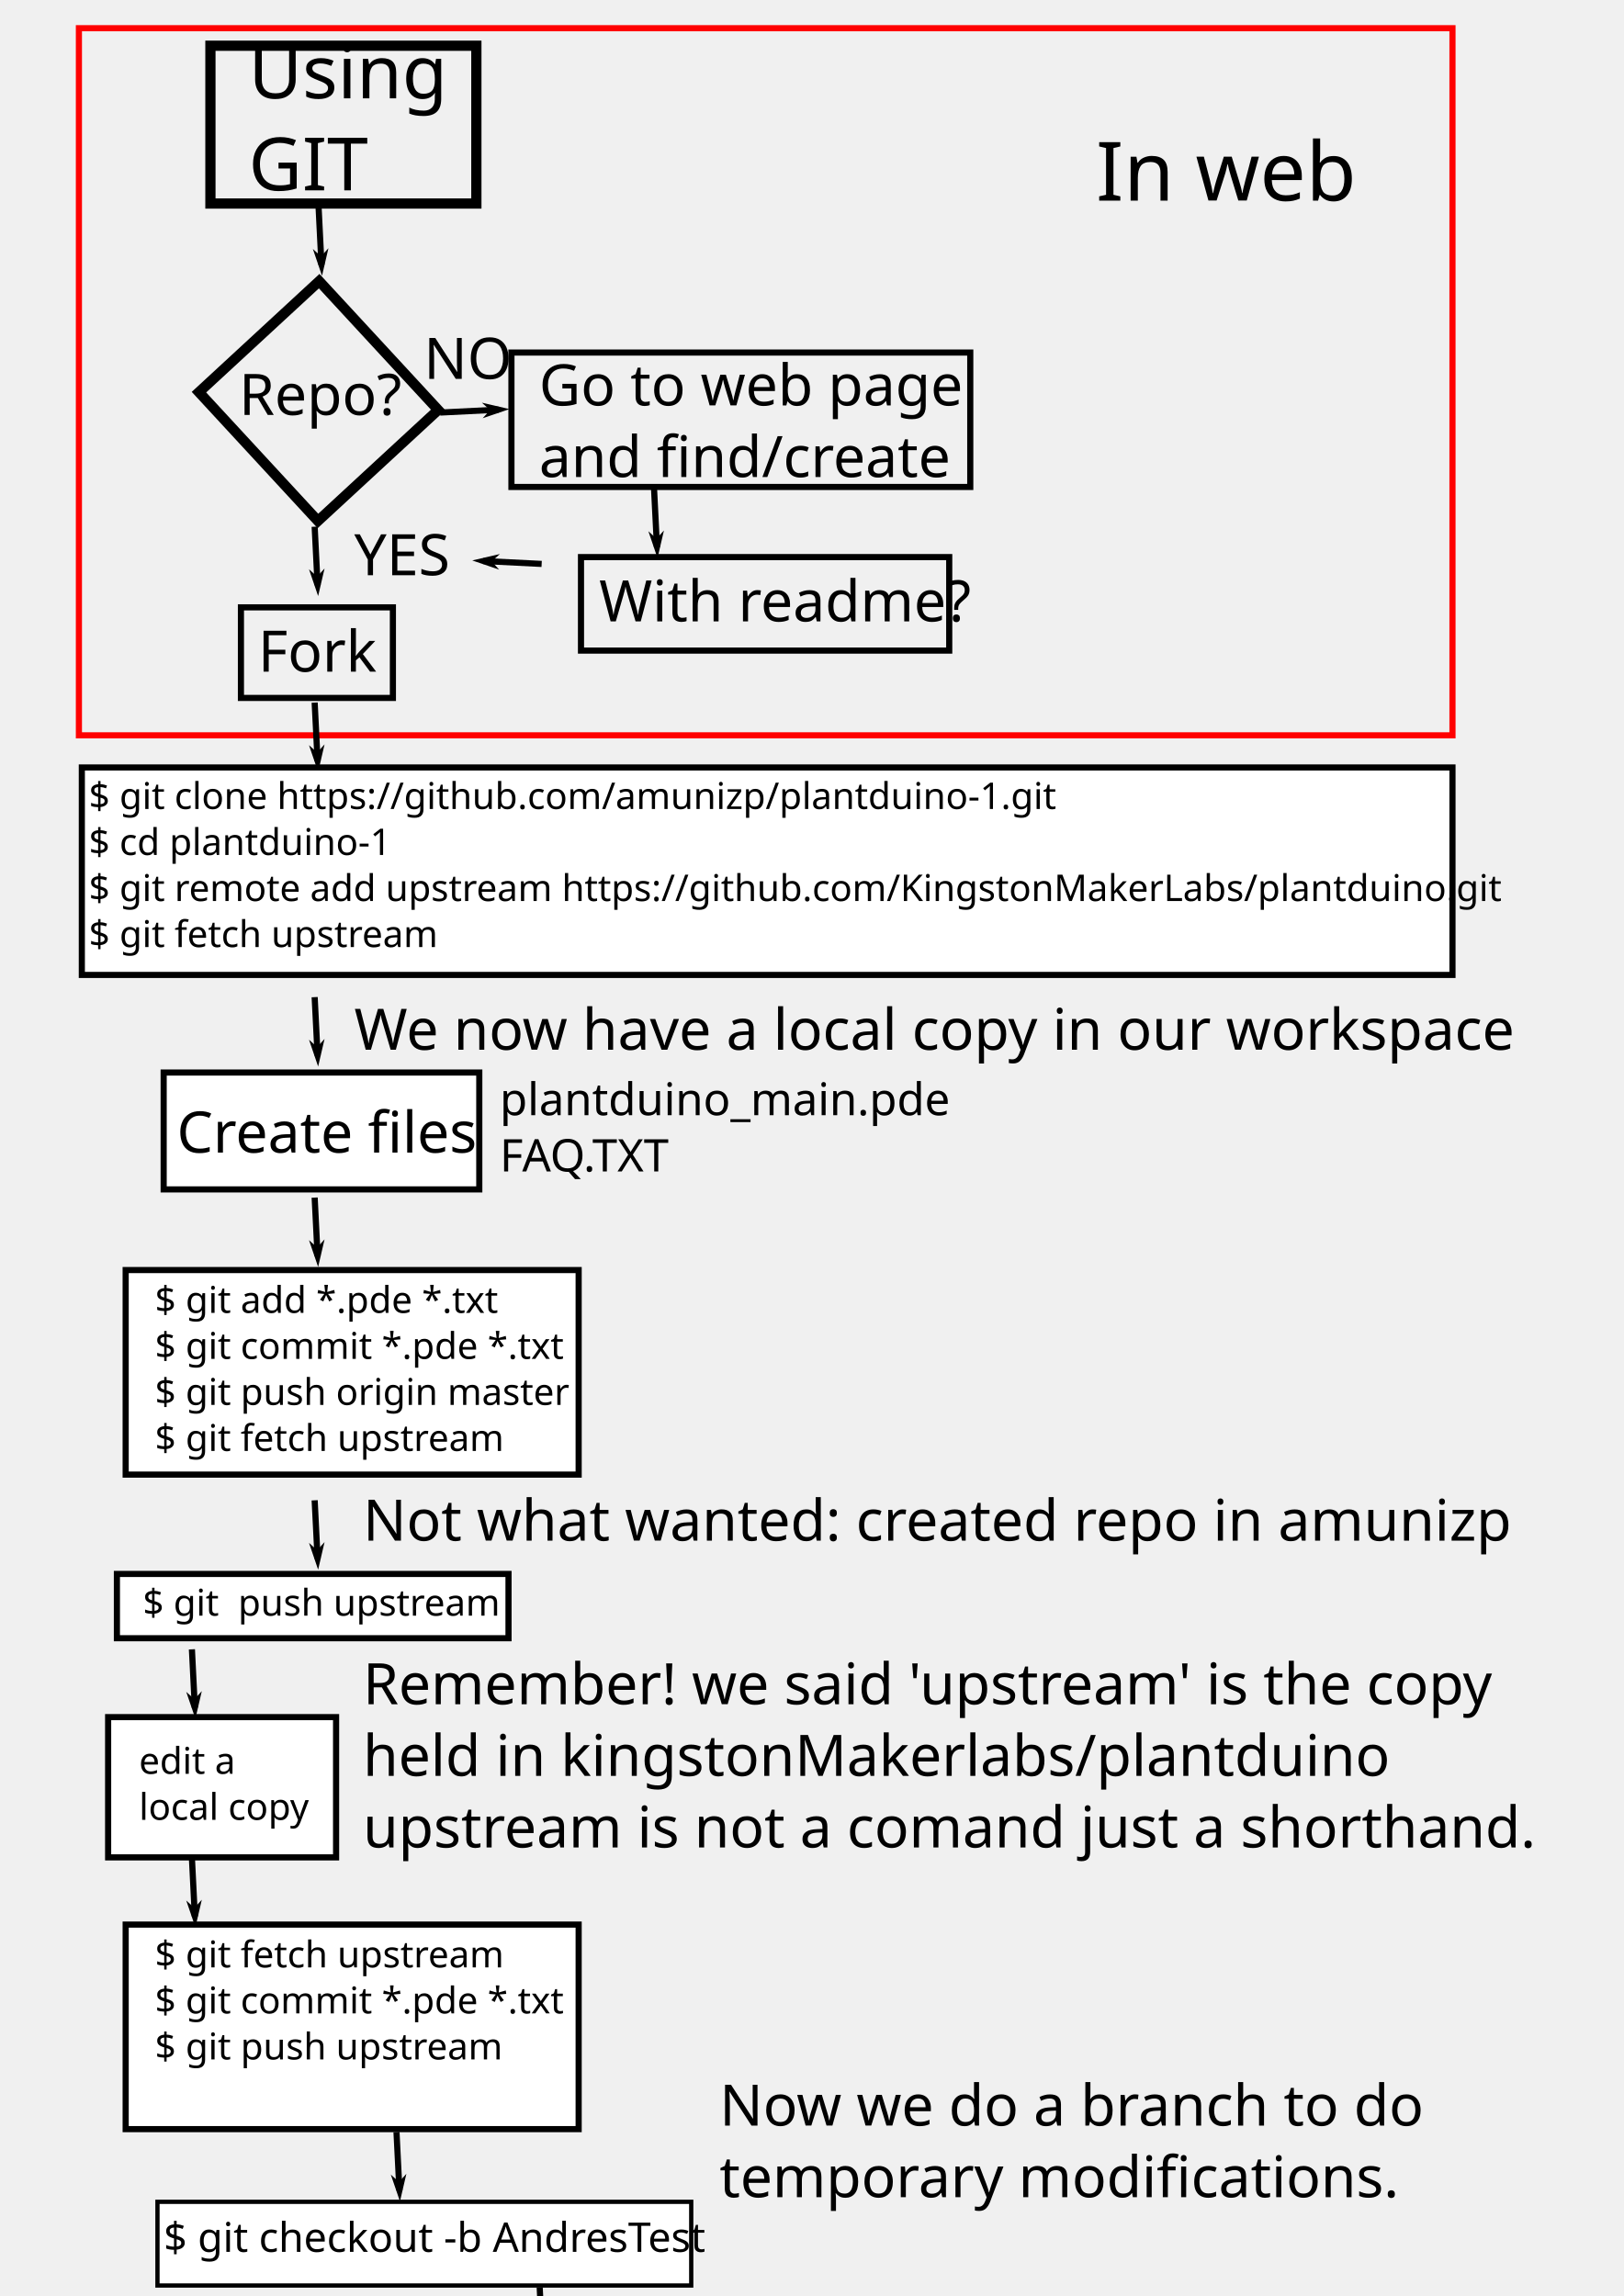
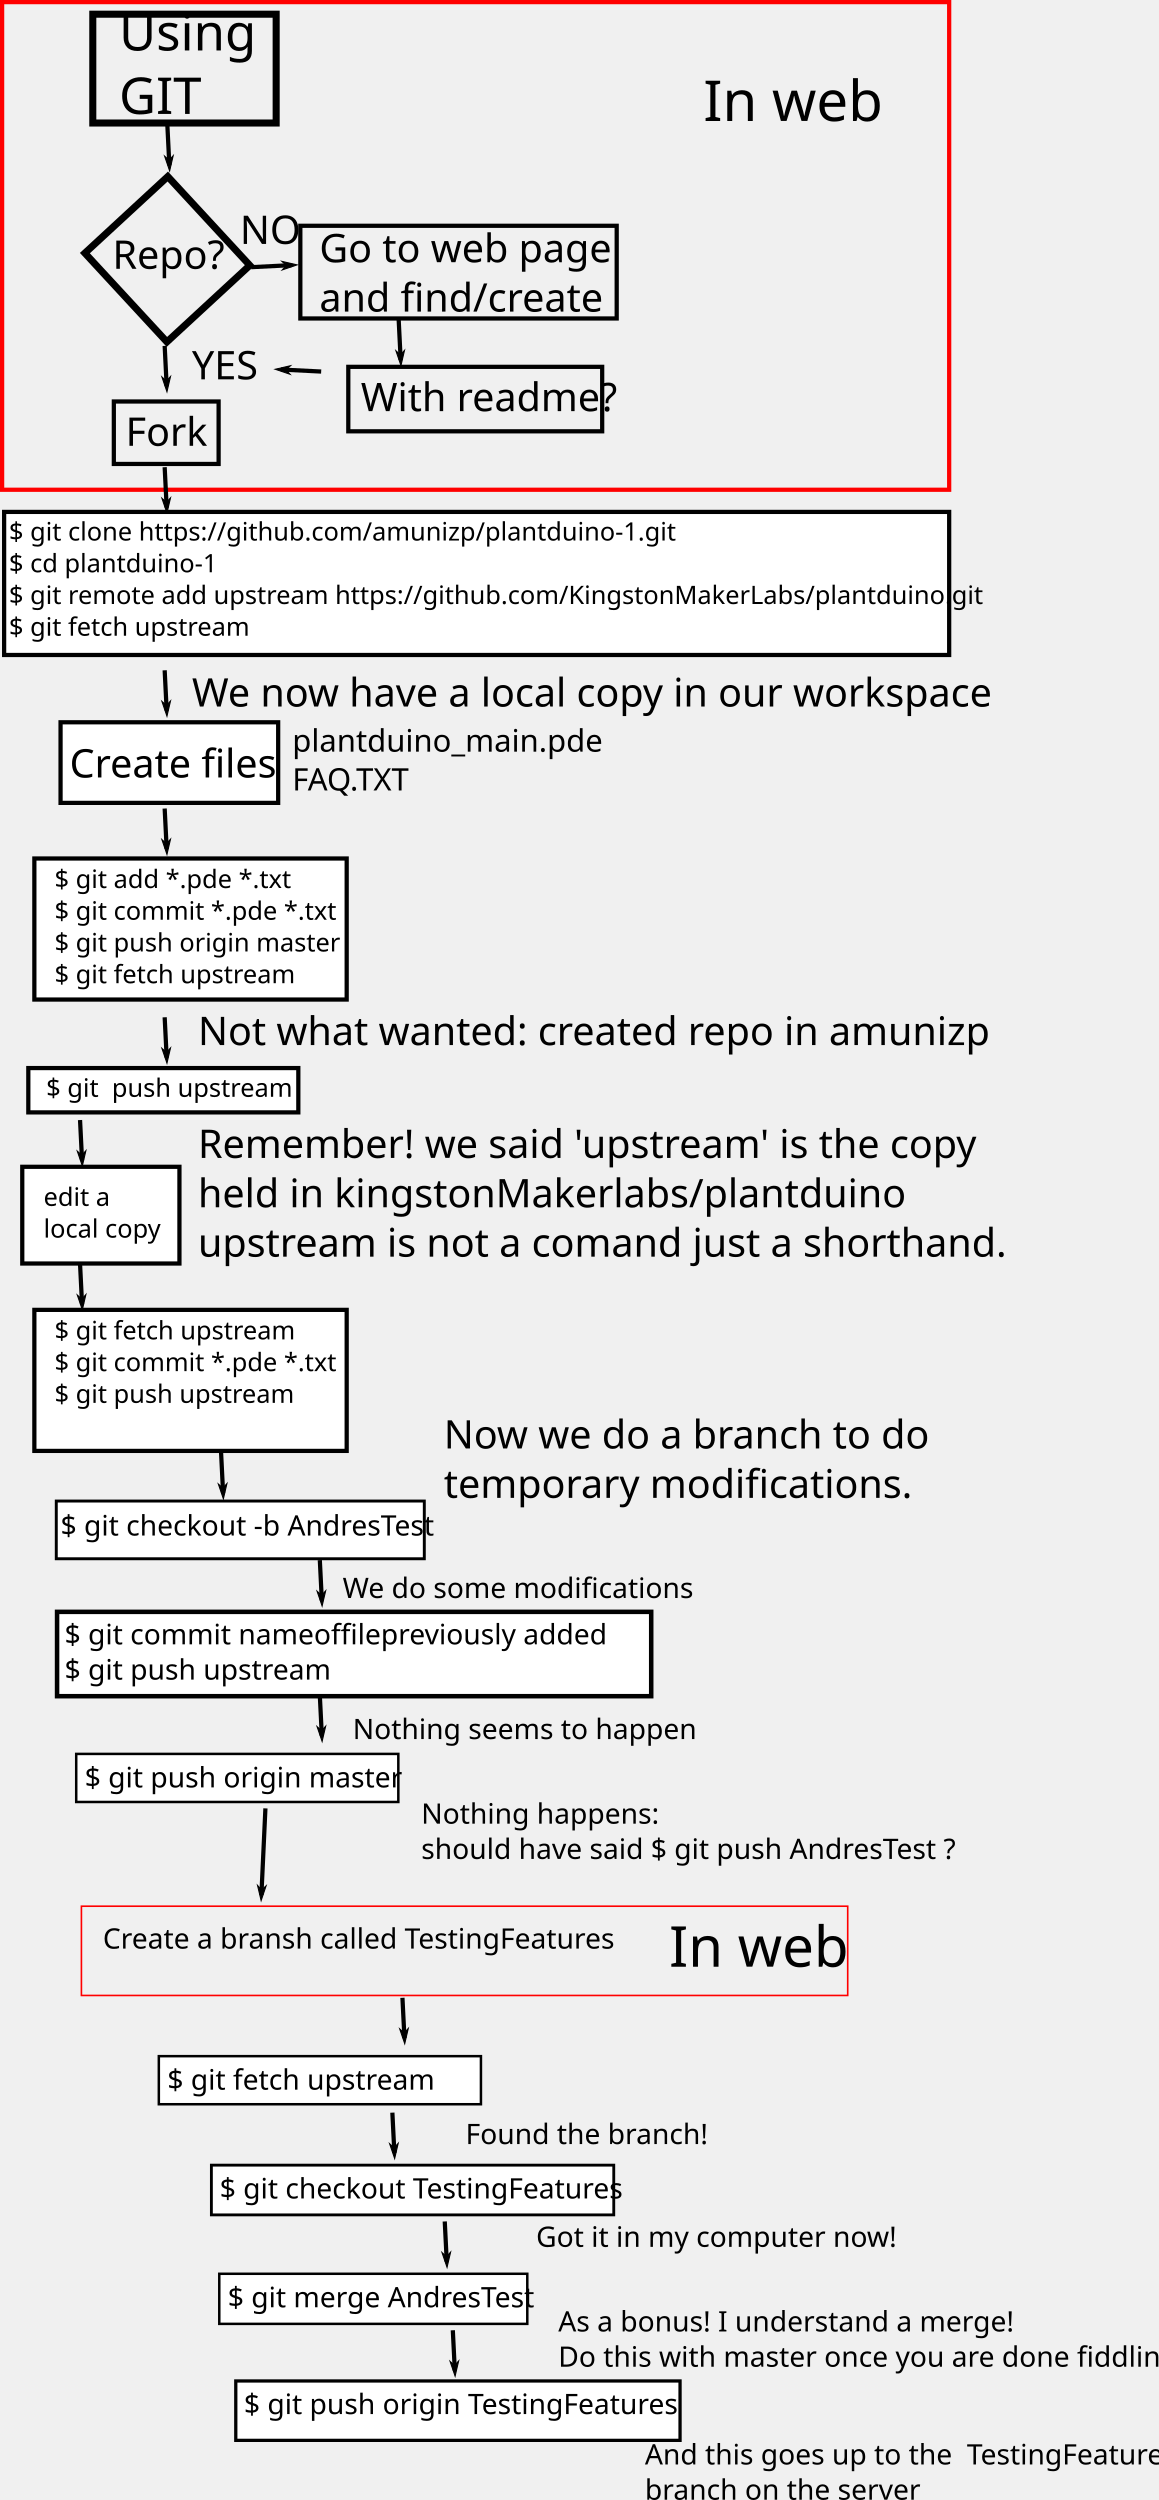
- <svg xmlns="http://www.w3.org/2000/svg" width="210mm" height="297mm" id="svg2" version="1.1">
+ <svg xmlns="http://www.w3.org/2000/svg" width="821.46" height="1772.409" id="svg2" version="1.1">
  <defs id="defs4">
-     <marker orient="auto" refY="0.0" refX="0.0" id="Arrow1Send" style="overflow:visible;">
-       <path id="path3803" d="M 0.0,0.0 L 5.0,-5.0 L -12.5,0.0 L 5.0,5.0 L 0.0,0.0 z " style="fill-rule:evenodd;stroke:#000000;stroke-width:1.0pt;" transform="scale(0.2) rotate(180) translate(6,0)" />
+     <marker orient="auto" refY="0" refX="0" id="Arrow1Send" style="overflow:visible">
+       <path id="path3803" d="M 0,0 5,-5 -12.5,0 5,5 0,0 z" style="fill-rule:evenodd;stroke:#000000;stroke-width:1pt" transform="matrix(-0.2,0,0,-0.2,-1.2,0)" />
    </marker>
  </defs>
-   <g id="layer1">
+   <g id="layer1" transform="translate(-37.07143,-12.29075)">
    <rect style="fill:#ffffff;fill-opacity:1;stroke:#000000;stroke-width:3;stroke-miterlimit:4;stroke-opacity:1;stroke-dasharray:none" id="rect4418" width="191.429" height="31.429" x="57.143" y="769.505" />
    <rect style="fill:#ffffff;fill-opacity:1;stroke:#000000;stroke-width:3;stroke-miterlimit:4;stroke-opacity:1;stroke-dasharray:none" id="rect4390" width="221.429" height="100" x="61.429" y="620.934" />
    <g id="g3765" transform="translate(-100,-55.71429)">
      <rect y="78.076" x="202.857" height="77.143" width="130" id="rect2985" style="fill:none;stroke:#000000;stroke-width:5;stroke-miterlimit:4;stroke-opacity:1;stroke-dasharray:none" />
      <text id="text3755" y="103.791" x="221.486" style="font-size:36px;font-style:normal;font-weight:normal;line-height:125%;letter-spacing:0px;word-spacing:0px;fill:#000000;fill-opacity:1;stroke:none;font-family:Sans" xml:space="preserve">
        <tspan id="tspan3759" y="103.791" x="221.486">Using </tspan>
        <tspan id="tspan3763" y="148.791" x="221.486">GIT</tspan>
      </text>
    </g>
    <g id="g3777" transform="translate(0,8)">
      <rect transform="matrix(0.6784806,0.7346183,-0.7346183,0.6784806,0,0)" y="-26.784" x="200.956" height="80" width="85.714" id="rect3771" style="fill:none;stroke:#000000;stroke-width:5;stroke-miterlimit:4;stroke-opacity:1;stroke-dasharray:none" />
      <text id="text3773" y="194.851" x="116.818" style="font-size:28px;font-style:normal;font-weight:normal;line-height:125%;letter-spacing:0px;word-spacing:0px;fill:#000000;fill-opacity:1;stroke:none;font-family:Sans" xml:space="preserve">
        <tspan y="194.851" x="116.818" id="tspan3775">Repo?</tspan>
      </text>
    </g>
-     <path style="fill:none;stroke:#000000;stroke-width:3;stroke-linecap:butt;stroke-linejoin:miter;stroke-opacity:1;marker-end:url(#Arrow1Send);stroke-miterlimit:4;stroke-dasharray:none" d="m 155.714,100.934 1.429,28.571" id="path3782" />
+     <path style="fill:none;stroke:#000000;stroke-width:3;stroke-linecap:butt;stroke-linejoin:miter;stroke-miterlimit:4;stroke-opacity:1;stroke-dasharray:none;marker-end:url(#Arrow1Send)" d="m 155.714,100.934 1.429,28.571" id="path3782" />
    <path id="path4228" d="m 153.815,257.505 1.429,28.571" style="fill:none;stroke:#000000;stroke-width:3;stroke-linecap:butt;stroke-linejoin:miter;stroke-miterlimit:4;stroke-opacity:1;stroke-dasharray:none;marker-end:url(#Arrow1Send)" />
    <path style="fill:none;stroke:#000000;stroke-width:3;stroke-linecap:butt;stroke-linejoin:miter;stroke-miterlimit:4;stroke-opacity:1;stroke-dasharray:none;marker-end:url(#Arrow1Send)" d="m 215.142,201.703 28.571,-1.429" id="path4230" />
    <text xml:space="preserve" style="font-size:28px;font-style:normal;font-weight:normal;line-height:125%;letter-spacing:0px;word-spacing:0px;fill:#000000;fill-opacity:1;stroke:none;font-family:Sans" x="207.143" y="185.219" id="text4232">
      <tspan id="tspan4234" x="207.143" y="185.219">NO</tspan>
    </text>
    <text id="text4236" y="281.219" x="173.143" style="font-size:28px;font-style:normal;font-weight:normal;line-height:125%;letter-spacing:0px;word-spacing:0px;fill:#000000;fill-opacity:1;stroke:none;font-family:Sans" xml:space="preserve">
      <tspan y="281.219" x="173.143" id="tspan4238">YES</tspan>
    </text>
    <rect style="fill:none;stroke:#000000;stroke-width:3;stroke-miterlimit:4;stroke-opacity:1;stroke-dasharray:none" id="rect4240" width="224.286" height="65.714" x="250" y="172.362" />
    <text xml:space="preserve" style="font-size:28px;font-style:normal;font-weight:normal;line-height:125%;letter-spacing:0px;word-spacing:0px;fill:#000000;fill-opacity:1;stroke:none;font-family:Sans" x="263.507" y="198.219" id="text4242">
      <tspan id="tspan4244" x="263.507" y="198.219">Go to web page </tspan>
      <tspan x="263.507" y="233.219" id="tspan4246">and find/create</tspan>
    </text>
    <path id="path4248" d="M 264.77,275.703 236.198,274.275" style="fill:none;stroke:#000000;stroke-width:3;stroke-linecap:butt;stroke-linejoin:miter;stroke-miterlimit:4;stroke-opacity:1;stroke-dasharray:none;marker-end:url(#Arrow1Send)" />
    <path style="fill:none;stroke:#000000;stroke-width:3;stroke-linecap:butt;stroke-linejoin:miter;stroke-miterlimit:4;stroke-opacity:1;stroke-dasharray:none;marker-end:url(#Arrow1Send)" d="m 319.714,238.934 1.429,28.571" id="path4250" />
    <rect y="272.362" x="284" height="45.714" width="180" id="rect4271" style="fill:none;stroke:#000000;stroke-width:3;stroke-miterlimit:4;stroke-opacity:1;stroke-dasharray:none" />
    <text xml:space="preserve" style="font-size:28px;font-style:normal;font-weight:normal;line-height:125%;letter-spacing:0px;word-spacing:0px;fill:#000000;fill-opacity:1;stroke:none;font-family:Sans" x="292.857" y="303.791" id="text4273">
      <tspan id="tspan4275" x="292.857" y="303.791">With readme?</tspan>
    </text>
    <rect style="fill:none;stroke:#000000;stroke-width:3;stroke-miterlimit:4;stroke-opacity:1;stroke-dasharray:none" id="rect4277" width="74.286" height="44.286" x="117.771" y="296.934" />
    <text id="text4279" y="328.362" x="126.121" style="font-size:28px;font-style:normal;font-weight:normal;line-height:125%;letter-spacing:0px;word-spacing:0px;fill:#000000;fill-opacity:1;stroke:none;font-family:Sans" xml:space="preserve">
      <tspan y="328.362" x="126.121" id="tspan4281">Fork</tspan>
    </text>
    <rect style="fill:none;stroke:#ff0000;stroke-width:3;stroke-miterlimit:4;stroke-opacity:1;stroke-dasharray:none" id="rect4283" width="671.429" height="345.714" x="38.571" y="13.791" />
    <text xml:space="preserve" style="font-size:40px;font-style:normal;font-weight:normal;line-height:125%;letter-spacing:0px;word-spacing:0px;fill:#000000;fill-opacity:1;stroke:none;font-family:Sans" x="535.714" y="48.076" id="text4285">
      <tspan id="tspan4287" x="535.714" y="48.076" />
      <tspan id="tspan4289" x="535.714" y="98.076">In web</tspan>
    </text>
    <path style="fill:none;stroke:#000000;stroke-width:3;stroke-linecap:butt;stroke-linejoin:miter;stroke-miterlimit:4;stroke-opacity:1;stroke-dasharray:none;marker-end:url(#Arrow1Send)" d="m 153.815,343.505 1.429,28.571" id="path4291" />
    <rect style="fill:#ffffff;stroke:#000000;stroke-width:3;stroke-miterlimit:4;stroke-opacity:1;stroke-dasharray:none" id="rect4293" width="670" height="101.429" x="40" y="375.219" />
    <text xml:space="preserve" style="font-size:18px;font-style:normal;font-weight:normal;line-height:125%;letter-spacing:0px;word-spacing:0px;fill:#000000;fill-opacity:1;stroke:none;font-family:Sans" x="43.429" y="395.505" id="text4295">
      <tspan id="tspan4297" x="43.429" y="395.505">$ git clone https://github.com/amunizp/plantduino-1.git</tspan>
      <tspan x="43.429" y="418.005" id="tspan4299">$ cd plantduino-1</tspan>
      <tspan x="43.429" y="440.505" id="tspan4301">$ git remote add upstream https://github.com/KingstonMakerLabs/plantduino.git</tspan>
      <tspan x="43.429" y="463.005" id="tspan4324">$ git fetch upstream</tspan>
    </text>
    <path id="path4328" d="m 153.815,487.505 1.429,28.571" style="fill:none;stroke:#000000;stroke-width:3;stroke-linecap:butt;stroke-linejoin:miter;stroke-miterlimit:4;stroke-opacity:1;stroke-dasharray:none;marker-end:url(#Arrow1Send)" />
    <text xml:space="preserve" style="font-size:28px;font-style:normal;font-weight:normal;line-height:125%;letter-spacing:0px;word-spacing:0px;fill:#000000;fill-opacity:1;stroke:none;font-family:Sans" x="173.143" y="513.219" id="text4330">
      <tspan id="tspan4332" x="173.143" y="513.219">We now have a local copy in our workspace</tspan>
    </text>
    <g id="g4342" transform="translate(17.14286,-27.14286)">
      <rect style="fill:#ffffff;stroke:#000000;stroke-width:3;stroke-miterlimit:4;stroke-opacity:1;stroke-dasharray:none" id="rect4334" width="154.286" height="57.142" x="62.857" y="551.505" />
      <text id="text4336" y="555.651" x="69.296" style="font-size:28px;font-style:normal;font-weight:normal;line-height:125%;letter-spacing:0px;word-spacing:0px;fill:#000000;fill-opacity:1;stroke:none;font-family:Sans" xml:space="preserve">
        <tspan y="555.651" x="69.296" id="tspan4338" />
        <tspan id="tspan4340" y="590.651" x="69.296">Create files</tspan>
      </text>
    </g>
    <text xml:space="preserve" style="font-size:14px;font-style:normal;font-weight:normal;line-height:125%;letter-spacing:0px;word-spacing:0px;fill:#000000;fill-opacity:1;stroke:none;font-family:Sans" x="264.286" y="533.791" id="text4348">
      <tspan id="tspan4350" x="264.286" y="533.791" />
-       <tspan id="tspan4352" x="264.286" y="583.791" />
+       <tspan id="tspan4352" x="264.286" y="551.291" />
    </text>
    <text xml:space="preserve" style="font-size:22px;font-style:normal;font-weight:normal;line-height:125%;letter-spacing:0px;word-spacing:0px;fill:#000000;fill-opacity:1;stroke:none;font-family:Sans" x="244.286" y="545.219" id="text4358">
      <tspan id="tspan4360" x="244.286" y="545.219">plantduino_main.pde</tspan>
      <tspan x="244.286" y="572.719" id="tspan4362">FAQ.TXT</tspan>
    </text>
    <path style="fill:none;stroke:#000000;stroke-width:3;stroke-linecap:butt;stroke-linejoin:miter;stroke-miterlimit:4;stroke-opacity:1;stroke-dasharray:none;marker-end:url(#Arrow1Send)" d="m 153.815,585.505 1.429,28.571" id="path4364" />
    <text id="text4366" y="641.859" x="75.736" style="font-size:18px;font-style:normal;font-weight:normal;line-height:125%;letter-spacing:0px;word-spacing:0px;fill:#000000;fill-opacity:1;stroke:none;font-family:Sans" xml:space="preserve">
      <tspan y="641.859" x="75.736" id="tspan4368">$ git add *.pde *.txt</tspan>
      <tspan y="664.359" x="75.736" id="tspan4376">$ git commit *.pde *.txt</tspan>
      <tspan id="tspan4370" y="686.859" x="75.736">$ git push origin master</tspan>
      <tspan y="709.359" x="75.736" id="tspan4378">$ git fetch upstream</tspan>
    </text>
    <text id="text4392" y="753.219" x="177.429" style="font-size:28px;font-style:normal;font-weight:normal;line-height:125%;letter-spacing:0px;word-spacing:0px;fill:#000000;fill-opacity:1;stroke:none;font-family:Sans" xml:space="preserve">
      <tspan y="753.219" x="177.429" id="tspan4396">Not what wanted: created repo in amunizp</tspan>
    </text>
    <path id="path4400" d="m 153.815,733.505 1.429,28.571" style="fill:none;stroke:#000000;stroke-width:3;stroke-linecap:butt;stroke-linejoin:miter;stroke-miterlimit:4;stroke-opacity:1;stroke-dasharray:none;marker-end:url(#Arrow1Send)" />
    <text xml:space="preserve" style="font-size:18px;font-style:normal;font-weight:normal;line-height:125%;letter-spacing:0px;word-spacing:0px;fill:#000000;fill-opacity:1;stroke:none;font-family:Sans" x="69.822" y="789.895" id="text4402">
      <tspan id="tspan4410" x="69.822" y="789.895">$ git  push upstream</tspan>
    </text>
    <text xml:space="preserve" style="font-size:28px;font-style:normal;font-weight:normal;line-height:125%;letter-spacing:0px;word-spacing:0px;fill:#000000;fill-opacity:1;stroke:none;font-family:Sans" x="177.429" y="833.219" id="text4420">
      <tspan id="tspan4422" x="177.429" y="833.219">Remember! we said 'upstream' is the copy</tspan>
      <tspan x="177.429" y="868.219" id="tspan4424">held in kingstonMakerlabs/plantduino</tspan>
      <tspan x="177.429" y="903.219" id="tspan4426">upstream is not a comand just a shorthand.</tspan>
    </text>
    <path style="fill:none;stroke:#000000;stroke-width:3;stroke-linecap:butt;stroke-linejoin:miter;stroke-miterlimit:4;stroke-opacity:1;stroke-dasharray:none;marker-end:url(#Arrow1Send)" d="m 93.815,806.362 1.429,28.571" id="path4428" />
    <rect style="fill:#ffffff;fill-opacity:1;stroke:#000000;stroke-width:3;stroke-miterlimit:4;stroke-opacity:1;stroke-dasharray:none" id="rect4430" width="111.429" height="68.571" x="52.857" y="839.505" />
    <text id="text4432" y="867.217" x="67.953" style="font-size:18px;font-style:normal;font-weight:normal;line-height:125%;letter-spacing:0px;word-spacing:0px;fill:#000000;fill-opacity:1;stroke:none;font-family:Sans" xml:space="preserve">
      <tspan y="867.217" x="67.953" id="tspan4434">edit a </tspan>
      <tspan y="889.717" x="67.953" id="tspan4436">local copy</tspan>
    </text>
    <rect y="940.934" x="61.429" height="100" width="221.429" id="rect4438" style="fill:#ffffff;fill-opacity:1;stroke:#000000;stroke-width:3;stroke-miterlimit:4;stroke-opacity:1;stroke-dasharray:none" />
    <text xml:space="preserve" style="font-size:18px;font-style:normal;font-weight:normal;line-height:125%;letter-spacing:0px;word-spacing:0px;fill:#000000;fill-opacity:1;stroke:none;font-family:Sans" x="75.736" y="961.859" id="text4440">
      <tspan id="tspan4442" x="75.736" y="961.859">$ git fetch upstream</tspan>
      <tspan id="tspan4444" x="75.736" y="984.359">$ git commit *.pde *.txt</tspan>
      <tspan x="75.736" y="1006.859" id="tspan4446">$ git push upstream</tspan>
      <tspan id="tspan4448" x="75.736" y="1029.359" />
    </text>
    <path id="path4450" d="m 93.815,908.362 1.429,28.571" style="fill:none;stroke:#000000;stroke-width:3;stroke-linecap:butt;stroke-linejoin:miter;stroke-miterlimit:4;stroke-opacity:1;stroke-dasharray:none;marker-end:url(#Arrow1Send)" />
    <path style="fill:none;stroke:#000000;stroke-width:3;stroke-linecap:butt;stroke-linejoin:miter;stroke-miterlimit:4;stroke-opacity:1;stroke-dasharray:none;marker-end:url(#Arrow1Send)" d="m 193.815,1042.362 1.429,28.571" id="path3086" />
    <text xml:space="preserve" style="font-size:28px;font-style:normal;font-weight:normal;line-height:125%;letter-spacing:0px;word-spacing:0px;fill:#000000;fill-opacity:1;stroke:none;font-family:Sans" x="351.714" y="1039.219" id="text3088">
      <tspan id="tspan3091" x="351.714" y="1039.219">Now we do a branch to do </tspan>
      <tspan x="351.714" y="1074.219" id="tspan3093">temporary modifications.</tspan>
    </text>
    <rect style="fill:#ffffff;fill-opacity:1;stroke:#000000;stroke-width:2.083;stroke-miterlimit:4;stroke-opacity:1;stroke-dasharray:none" id="rect3095" width="260.917" height="40.917" x="76.97" y="1076.475" />
    <text xml:space="preserve" style="font-size:20px;font-style:normal;font-weight:normal;line-height:125%;letter-spacing:0px;word-spacing:0px;fill:#000000;fill-opacity:1;stroke:none;font-family:Sans" x="80" y="1100.934" id="text3097">
      <tspan id="tspan3099" x="80" y="1100.934">$ git checkout -b AndresTest</tspan>
    </text>
    <path id="path3101" d="m 263.815,1118.362 1.429,28.571" style="fill:none;stroke:#000000;stroke-width:3;stroke-linecap:butt;stroke-linejoin:miter;stroke-miterlimit:4;stroke-opacity:1;stroke-dasharray:none;marker-end:url(#Arrow1Send)" />
    <text id="text3103" y="1107.219" x="351.714" style="font-size:28px;font-style:normal;font-weight:normal;line-height:125%;letter-spacing:0px;word-spacing:0px;fill:#000000;fill-opacity:1;stroke:none;font-family:Sans" xml:space="preserve">
      <tspan id="tspan3107" y="1107.219" x="351.714" />
    </text>
    <text xml:space="preserve" style="font-size:20px;font-style:normal;font-weight:normal;line-height:125%;letter-spacing:0px;word-spacing:0px;fill:#000000;fill-opacity:1;stroke:none;font-family:Sans" x="280" y="1145.219" id="text3111">
      <tspan id="tspan3113" x="280" y="1145.219">We do some modifications</tspan>
    </text>
    <rect y="1155.034" x="77.528" height="59.8" width="421.229" id="rect3115" style="fill:#ffffff;fill-opacity:1;stroke:#000000;stroke-width:3.2;stroke-miterlimit:4;stroke-opacity:1;stroke-dasharray:none" />
    <text xml:space="preserve" style="font-size:20px;font-style:normal;font-weight:normal;line-height:125%;letter-spacing:0px;word-spacing:0px;fill:#000000;fill-opacity:1;stroke:none;font-family:Sans" x="82.857" y="1178.076" id="text3117">
      <tspan id="tspan3119" x="82.857" y="1178.076">$ git commit nameoffilepreviously added</tspan>
      <tspan x="82.857" y="1203.076" id="tspan3121">$ git push upstream</tspan>
    </text>
    <text id="text3123" y="1245.219" x="287.143" style="font-size:20px;font-style:normal;font-weight:normal;line-height:125%;letter-spacing:0px;word-spacing:0px;fill:#000000;fill-opacity:1;stroke:none;font-family:Sans" xml:space="preserve">
      <tspan y="1245.219" x="287.143" id="tspan3125">Nothing seems to happen</tspan>
    </text>
    <path style="fill:none;stroke:#000000;stroke-width:3;stroke-linecap:butt;stroke-linejoin:miter;stroke-miterlimit:4;stroke-opacity:1;stroke-dasharray:none;marker-end:url(#Arrow1Send)" d="m 263.815,1214.362 1.429,28.571" id="path3127" />
    <rect style="fill:#ffffff;fill-opacity:1;stroke:#000000;stroke-width:1.779;stroke-miterlimit:4;stroke-opacity:1;stroke-dasharray:none" id="rect3129" width="228.364" height="34.079" x="91.104" y="1255.752" />
    <text id="text3131" y="1279.505" x="97.143" style="font-size:20px;font-style:normal;font-weight:normal;line-height:125%;letter-spacing:0px;word-spacing:0px;fill:#000000;fill-opacity:1;stroke:none;font-family:Sans" xml:space="preserve">
      <tspan id="tspan3135" y="1279.505" x="97.143">$ git push origin master</tspan>
    </text>
    <text xml:space="preserve" style="font-size:20px;font-style:normal;font-weight:normal;line-height:125%;letter-spacing:0px;word-spacing:0px;fill:#000000;fill-opacity:1;stroke:none;font-family:Sans" x="335.714" y="1305.219" id="text3137">
      <tspan id="tspan3139" x="335.714" y="1305.219">Nothing happens:</tspan>
      <tspan x="335.714" y="1330.219" id="tspan3145">should have said $ git push AndresTest ?</tspan>
    </text>
    <path id="path3141" d="m 225.243,1294.362 -2.857,61.428" style="fill:none;stroke:#000000;stroke-width:3;stroke-linecap:butt;stroke-linejoin:miter;stroke-miterlimit:4;stroke-opacity:1;stroke-dasharray:none;marker-end:url(#Arrow1Send)" />
    <rect y="1363.725" x="94.792" height="63.274" width="543.274" id="rect3174" style="fill:none;stroke:#ff0000;stroke-width:1.154;stroke-miterlimit:4;stroke-opacity:1;stroke-dasharray:none" />
    <text xml:space="preserve" style="font-size:20px;font-style:normal;font-weight:normal;line-height:125%;letter-spacing:0px;word-spacing:0px;fill:#000000;fill-opacity:1;stroke:none;font-family:Sans" x="110" y="1393.791" id="text3176">
      <tspan id="tspan3178" x="110" y="1393.791">Create a bransh called TestingFeatures</tspan>
    </text>
    <text id="text3180" y="1356.648" x="511.429" style="font-size:40px;font-style:normal;font-weight:normal;line-height:125%;letter-spacing:0px;word-spacing:0px;fill:#000000;fill-opacity:1;stroke:none;font-family:Sans" xml:space="preserve">
      <tspan y="1356.648" x="511.429" id="tspan3182" />
      <tspan y="1406.648" x="511.429" id="tspan3184">In web</tspan>
    </text>
    <path id="path3186" d="m 322.386,1428.648 1.429,28.571" style="fill:none;stroke:#000000;stroke-width:3;stroke-linecap:butt;stroke-linejoin:miter;stroke-miterlimit:4;stroke-opacity:1;stroke-dasharray:none;marker-end:url(#Arrow1Send)" />
    <rect y="1470.037" x="149.675" height="34.079" width="228.364" id="rect3188" style="fill:#ffffff;fill-opacity:1;stroke:#000000;stroke-width:1.779;stroke-miterlimit:4;stroke-opacity:1;stroke-dasharray:none" />
    <text xml:space="preserve" style="font-size:20px;font-style:normal;font-weight:normal;line-height:125%;letter-spacing:0px;word-spacing:0px;fill:#000000;fill-opacity:1;stroke:none;font-family:Sans" x="155.714" y="1493.791" id="text3190">
      <tspan x="155.714" y="1493.791" id="tspan3192">$ git fetch upstream</tspan>
    </text>
    <text xml:space="preserve" style="font-size:20px;font-style:normal;font-weight:normal;line-height:125%;letter-spacing:0px;word-spacing:0px;fill:#000000;fill-opacity:1;stroke:none;font-family:Sans" x="367.143" y="1532.362" id="text3194">
      <tspan id="tspan3196" x="367.143" y="1532.362">Found the branch!</tspan>
    </text>
    <path style="fill:none;stroke:#000000;stroke-width:3;stroke-linecap:butt;stroke-linejoin:miter;stroke-miterlimit:4;stroke-opacity:1;stroke-dasharray:none;marker-end:url(#Arrow1Send)" d="m 315.243,1510.076 1.429,28.571" id="path3198" />
    <rect style="fill:#ffffff;fill-opacity:1;stroke:#000000;stroke-width:2.022;stroke-miterlimit:4;stroke-opacity:1;stroke-dasharray:none" id="rect3200" width="285.264" height="35.264" x="186.94" y="1547.302" />
    <text id="text3202" y="1570.934" x="192.857" style="font-size:20px;font-style:normal;font-weight:normal;line-height:125%;letter-spacing:0px;word-spacing:0px;fill:#000000;fill-opacity:1;stroke:none;font-family:Sans" xml:space="preserve">
      <tspan id="tspan3204" y="1570.934" x="192.857">$ git checkout TestingFeatures</tspan>
    </text>
    <path id="path3206" d="m 352.386,1587.219 1.429,28.571" style="fill:none;stroke:#000000;stroke-width:3;stroke-linecap:butt;stroke-linejoin:miter;stroke-miterlimit:4;stroke-opacity:1;stroke-dasharray:none;marker-end:url(#Arrow1Send)" />
    <text id="text3208" y="1605.219" x="417.143" style="font-size:20px;font-style:normal;font-weight:normal;line-height:125%;letter-spacing:0px;word-spacing:0px;fill:#000000;fill-opacity:1;stroke:none;font-family:Sans" xml:space="preserve">
      <tspan y="1605.219" x="417.143" id="tspan3210">Got it in my computer now! </tspan>
    </text>
    <rect y="1624.321" x="192.53" height="35.51" width="218.368" id="rect3212" style="fill:#ffffff;fill-opacity:1;stroke:#000000;stroke-width:1.775;stroke-miterlimit:4;stroke-opacity:1;stroke-dasharray:none" />
    <text xml:space="preserve" style="font-size:20px;font-style:normal;font-weight:normal;line-height:125%;letter-spacing:0px;word-spacing:0px;fill:#000000;fill-opacity:1;stroke:none;font-family:Sans" x="198.571" y="1648.076" id="text3214">
      <tspan x="198.571" y="1648.076" id="tspan3216">$ git merge AndresTest</tspan>
    </text>
    <path style="fill:none;stroke:#000000;stroke-width:3;stroke-linecap:butt;stroke-linejoin:miter;stroke-miterlimit:4;stroke-opacity:1;stroke-dasharray:none;marker-end:url(#Arrow1Send)" d="m 358.1,1664.362 1.429,28.571" id="path3218" />
    <text xml:space="preserve" style="font-size:20px;font-style:normal;font-weight:normal;line-height:125%;letter-spacing:0px;word-spacing:0px;fill:#000000;fill-opacity:1;stroke:none;font-family:Sans" x="432.857" y="1665.219" id="text3220">
      <tspan id="tspan3222" x="432.857" y="1665.219">As a bonus! I understand a merge!</tspan>
      <tspan x="432.857" y="1690.219" id="tspan3224">Do this with master once you are done fiddling. </tspan>
    </text>
    <rect style="fill:#ffffff;fill-opacity:1;stroke:#000000;stroke-width:2.322;stroke-miterlimit:4;stroke-opacity:1;stroke-dasharray:none" id="rect3261" width="314.964" height="42.107" x="204.232" y="1700.309" />
    <text id="text3263" y="1723.791" x="210" style="font-size:20px;font-style:normal;font-weight:normal;line-height:125%;letter-spacing:0px;word-spacing:0px;fill:#000000;fill-opacity:1;stroke:none;font-family:Sans" xml:space="preserve">
      <tspan id="tspan3265" y="1723.791" x="210">$ git push origin TestingFeatures</tspan>
    </text>
    <text xml:space="preserve" style="font-size:20px;font-style:normal;font-weight:normal;line-height:125%;letter-spacing:0px;word-spacing:0px;fill:#000000;fill-opacity:1;stroke:none;font-family:Sans" x="494.286" y="1759.505" id="text3269">
      <tspan id="tspan3271" x="494.286" y="1759.505">And this goes up to the  TestingFeature</tspan>
      <tspan x="494.286" y="1784.505" id="tspan3273">branch on the server</tspan>
    </text>
  </g>
</svg>
